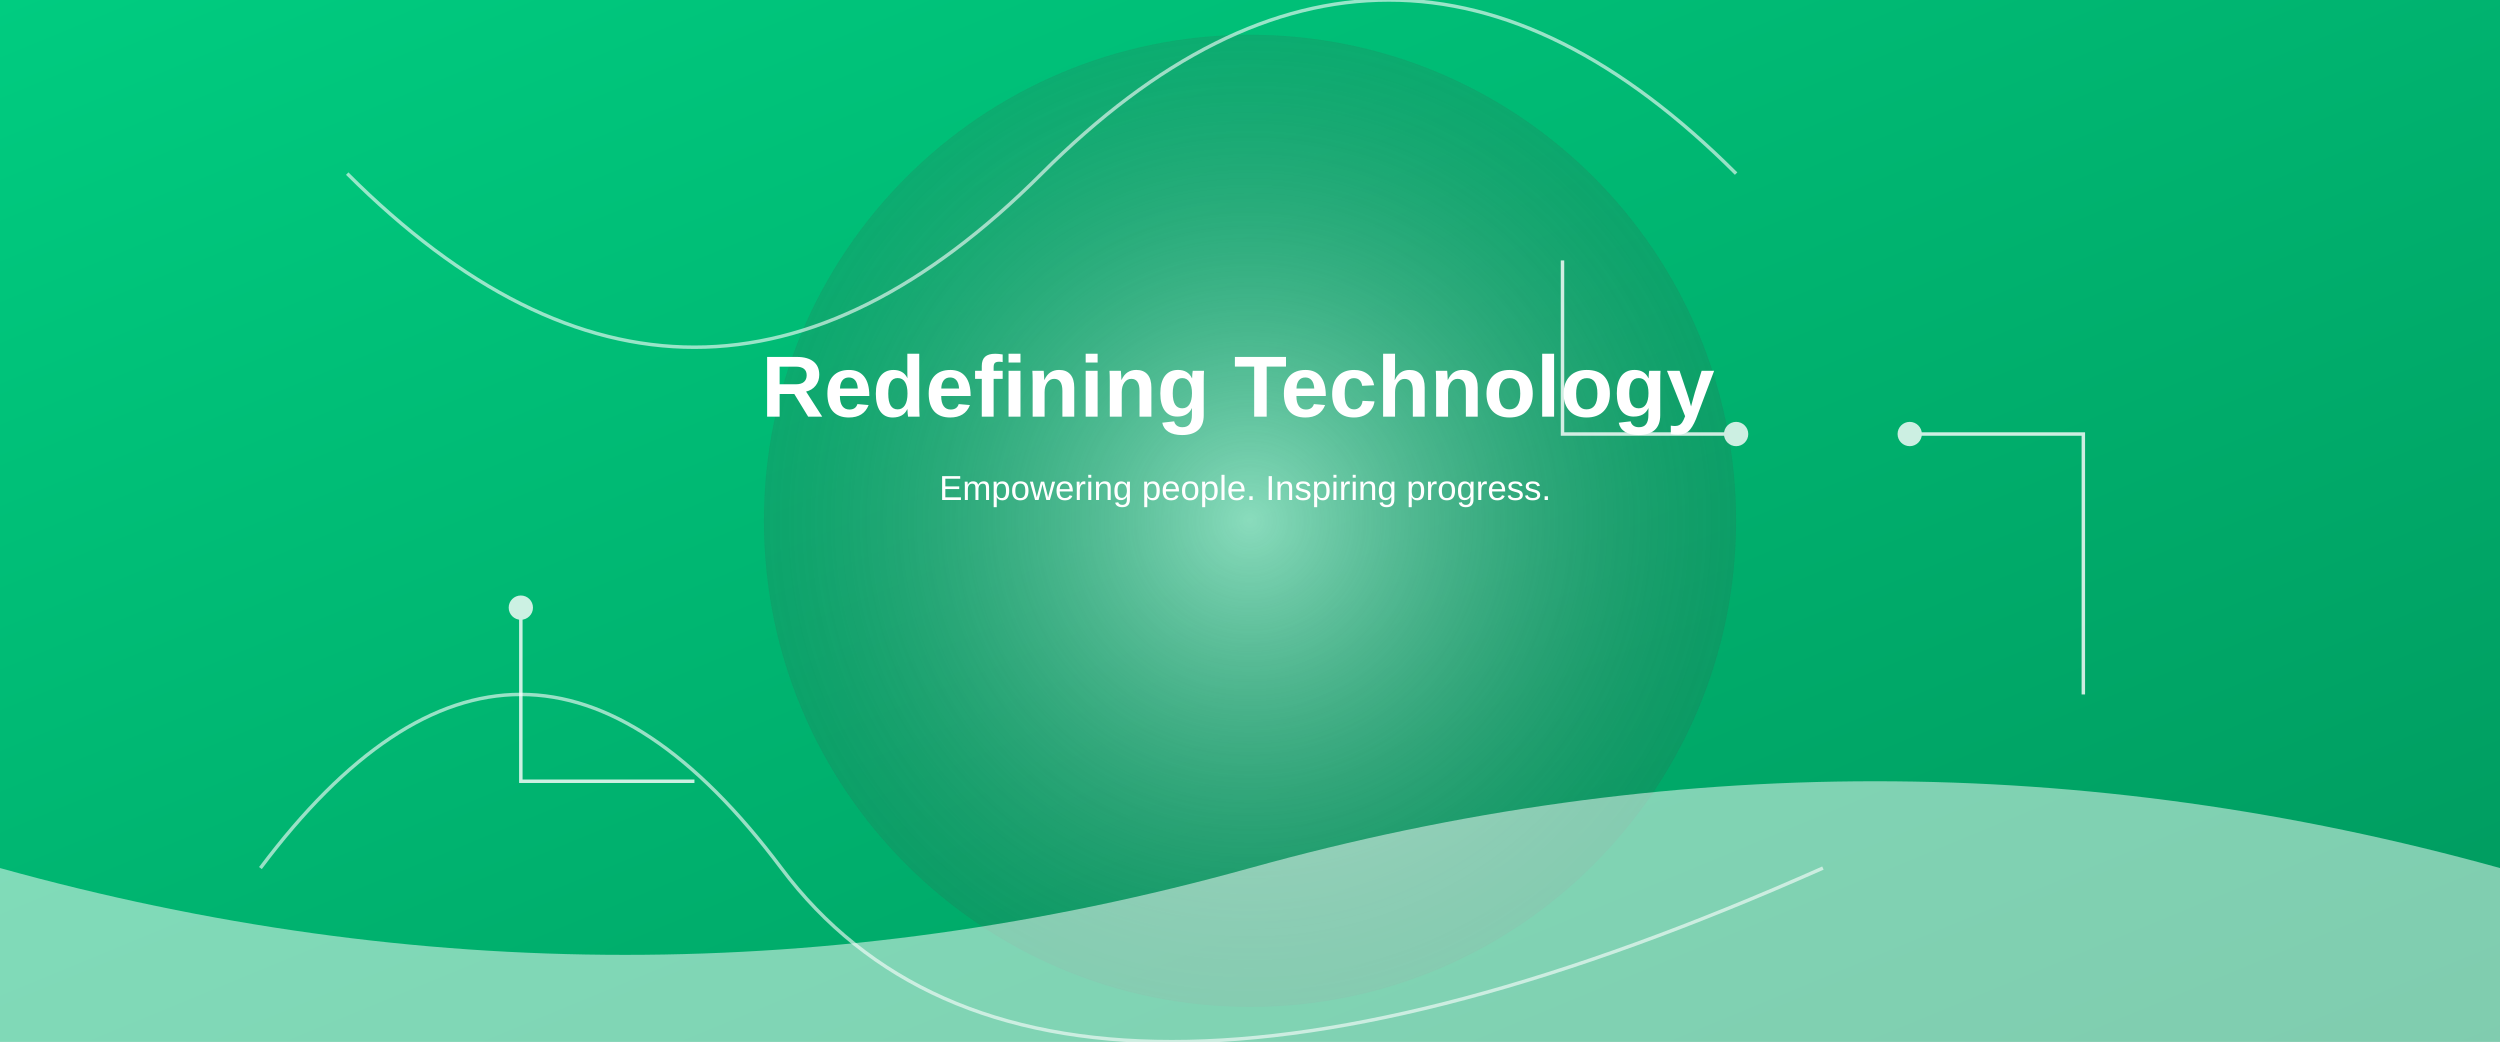
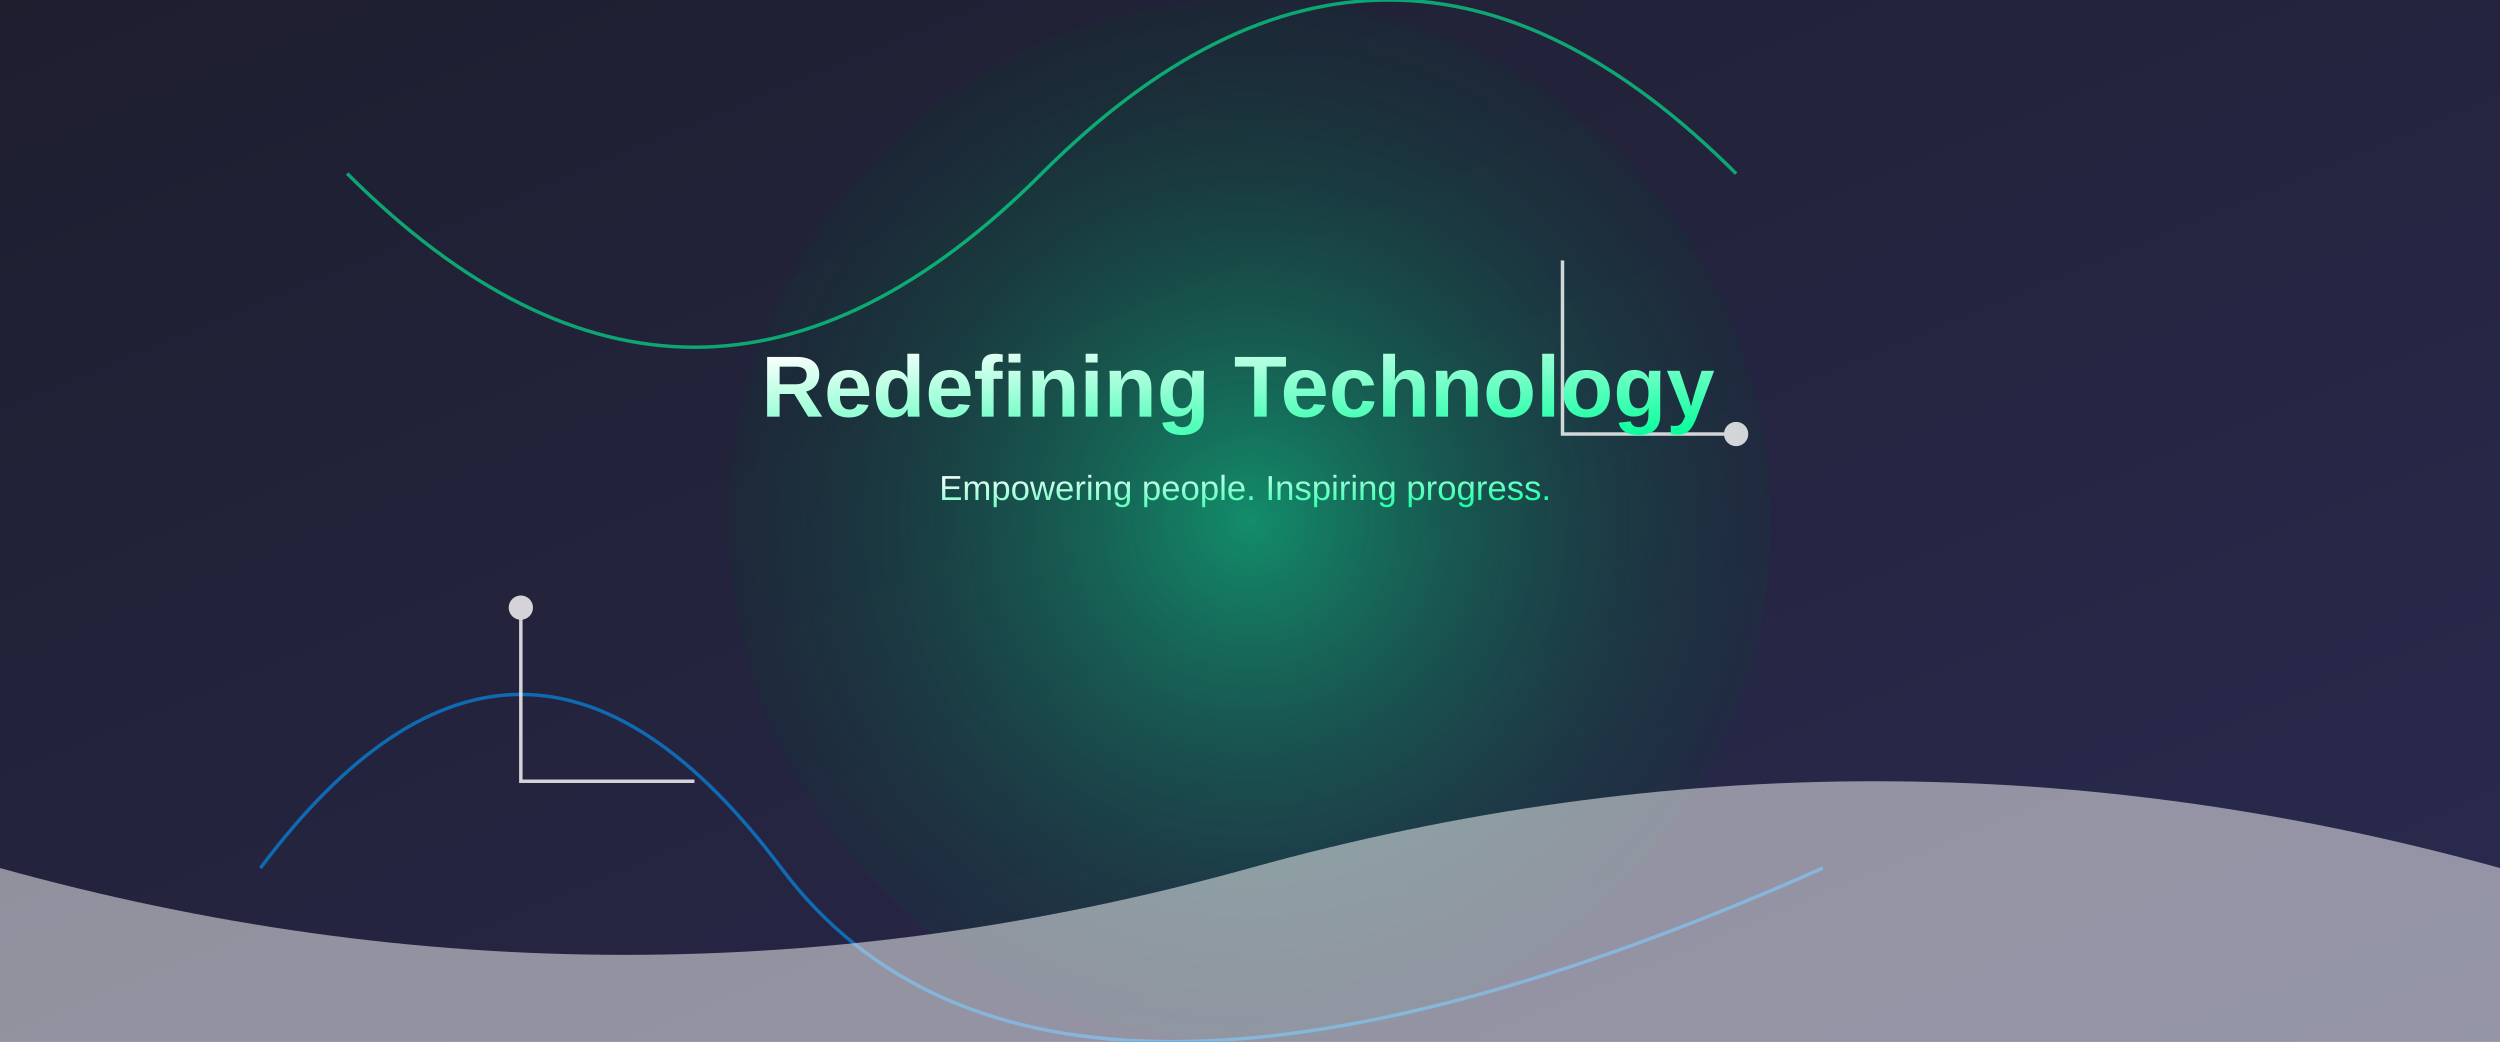
<svg xmlns="http://www.w3.org/2000/svg" viewBox="0 0 1440 600" aria-labelledby="aboutHeroTitle" role="img">
  <defs>
    <linearGradient id="heroGradient" x1="0" y1="0" x2="1" y2="1">
-       <stop offset="0%" stop-color="#00cc80">
-         <animate attributeName="stop-color" values="#00cc80;#007744;#00cc80" dur="13.162s" repeatCount="indefinite" />
+       <stop offset="0%" stop-color="#1e1e2f">
+         <animate attributeName="stop-color" values="#1e1e2f;#2a2a50;#1e1e2f" dur="15s" repeatCount="indefinite" />
      </stop>
-       <stop offset="100%" stop-color="#00995e">
-         <animate attributeName="stop-color" values="#00995e;#00cc80;#00995e" dur="17.857s" repeatCount="indefinite" />
+       <stop offset="100%" stop-color="#2a2a50">
+         <animate attributeName="stop-color" values="#2a2a50;#1e1e2f;#2a2a50" dur="15s" repeatCount="indefinite" />
      </stop>
    </linearGradient>
    <radialGradient id="heroRadial" cx="50%" cy="50%" r="70%">
-       <stop offset="0%" stop-color="rgba(255, 255, 255, 0.9)">
-         <animate attributeName="stop-color" values="rgba(255, 255, 255, 0.9);rgba(255, 255, 255, 0.6);rgba(255, 255, 255, 0.9)" dur="21.345s" repeatCount="indefinite" />
+       <stop offset="0%" stop-color="rgba(0, 255, 153, 0.8)">
+         <animate attributeName="stop-color" values="rgba(0, 255, 153, 0.8);rgba(0, 153, 255, 0.6);rgba(0, 255, 153, 0.8)" dur="20s" repeatCount="indefinite" />
      </stop>
      <stop offset="100%" stop-color="rgba(0, 0, 0, 0)" />
    </radialGradient>
+     <linearGradient id="textGradient" x1="0%" y1="0%" x2="100%" y2="100%">
+       <stop offset="0%" stop-color="#ffffff" />
+       <stop offset="100%" stop-color="#00ff99" />
+     </linearGradient>
  </defs>
  <rect x="0" y="0" width="1440" height="600" fill="url(#heroGradient)" />
-   <circle cx="720" cy="300" r="280" fill="url(#heroRadial)" opacity="0.6">
-     <animate attributeName="r" values="280;320;260;280" dur="15s" repeatCount="indefinite" />
+   <circle cx="720" cy="300" r="300" fill="url(#heroRadial)" opacity="0.6">
+     <animate attributeName="r" values="300;350;280;300" dur="15s" repeatCount="indefinite" />
    <animate attributeName="opacity" values="0.6;0.8;0.4;0.6" dur="20s" repeatCount="indefinite" />
  </circle>
-   <path d="M200 100 Q400 300 600 100 T1000 100" fill="none" stroke="#ffffff" stroke-width="2" opacity="0.6">
+   <path d="M200 100 Q400 300 600 100 T1000 100" fill="none" stroke="#00ff99" stroke-width="2" opacity="0.6">
    <animate attributeName="stroke-dasharray" values="0,500;500,0;0,500" dur="16s" repeatCount="indefinite" />
    <animateTransform attributeName="transform" type="translate" values="0 0;0 10;0 -10;0 0" dur="18s" repeatCount="indefinite" />
  </path>
-   <path d="M150 500 Q300 300 450 500 T1050 500" fill="none" stroke="#ffffff" stroke-width="2" opacity="0.6">
+   <path d="M150 500 Q300 300 450 500 T1050 500" fill="none" stroke="#0099ff" stroke-width="2" opacity="0.6">
    <animate attributeName="stroke-dasharray" values="0,500;500,0;0,500" dur="20s" repeatCount="indefinite" />
    <animateTransform attributeName="transform" type="translate" values="0 0;0 -10;0 10;0 0" dur="22s" repeatCount="indefinite" />
  </path>
  <g fill="none" stroke="#ffffff" stroke-width="2" opacity="0.8">
    <path d="M900 150 v100 h100">
      <animateTransform attributeName="transform" type="translate" values="0 0;0 -10;0 5;0 0" dur="14s" repeatCount="indefinite" />
    </path>
    <circle cx="1000" cy="250" r="6" fill="#ffffff">
      <animate attributeName="r" values="6;9;6" dur="12s" repeatCount="indefinite" />
    </circle>
    <path d="M400 450 h-100 v-100">
      <animateTransform attributeName="transform" type="translate" values="0 0;0 -8;0 5;0 0" dur="16s" repeatCount="indefinite" />
    </path>
    <circle cx="300" cy="350" r="6" fill="#ffffff">
      <animate attributeName="r" values="6;10;6" dur="18s" repeatCount="indefinite" />
    </circle>
-     <path d="M1200 400 v-150 h-100">
-       <animateTransform attributeName="transform" type="translate" values="0 0;0 -10;0 5;0 0" dur="24s" repeatCount="indefinite" />
-     </path>
-     <circle cx="1100" cy="250" r="6" fill="#ffffff">
-       <animate attributeName="r" values="6;9;6" dur="16s" repeatCount="indefinite" />
-     </circle>
  </g>
-   <text x="50%" y="40%" text-anchor="middle" font-family="'Arial', sans-serif" font-size="50" fill="#ffffff" font-weight="bold">
+   <text x="50%" y="40%" text-anchor="middle" font-family="Arial, sans-serif" font-size="50" fill="url(#textGradient)" font-weight="bold">
    Redefining Technology
    <animateTransform attributeName="transform" type="scale" values="1 1;1.05 1.05;1 1" dur="15s" repeatCount="indefinite" />
  </text>
-   <text x="50%" y="48%" text-anchor="middle" font-family="'Arial', sans-serif" font-size="20" fill="#ffffff" font-weight="300">
+   <text x="50%" y="48%" text-anchor="middle" font-family="Arial, sans-serif" font-size="20" fill="url(#textGradient)" font-weight="300">
    Empowering people. Inspiring progress.
    <animate attributeName="opacity" values="1;0.8;1" dur="18s" repeatCount="indefinite" />
  </text>
  <path d="M0 500 Q360 600 720 500 T1440 500 L1440 600 L0 600 Z" fill="#ffffff" opacity="0.5">
    <animateTransform attributeName="transform" type="translate" values="0 0;0 -10;0 10;0 0" dur="18s" repeatCount="indefinite" />
  </path>
</svg>
